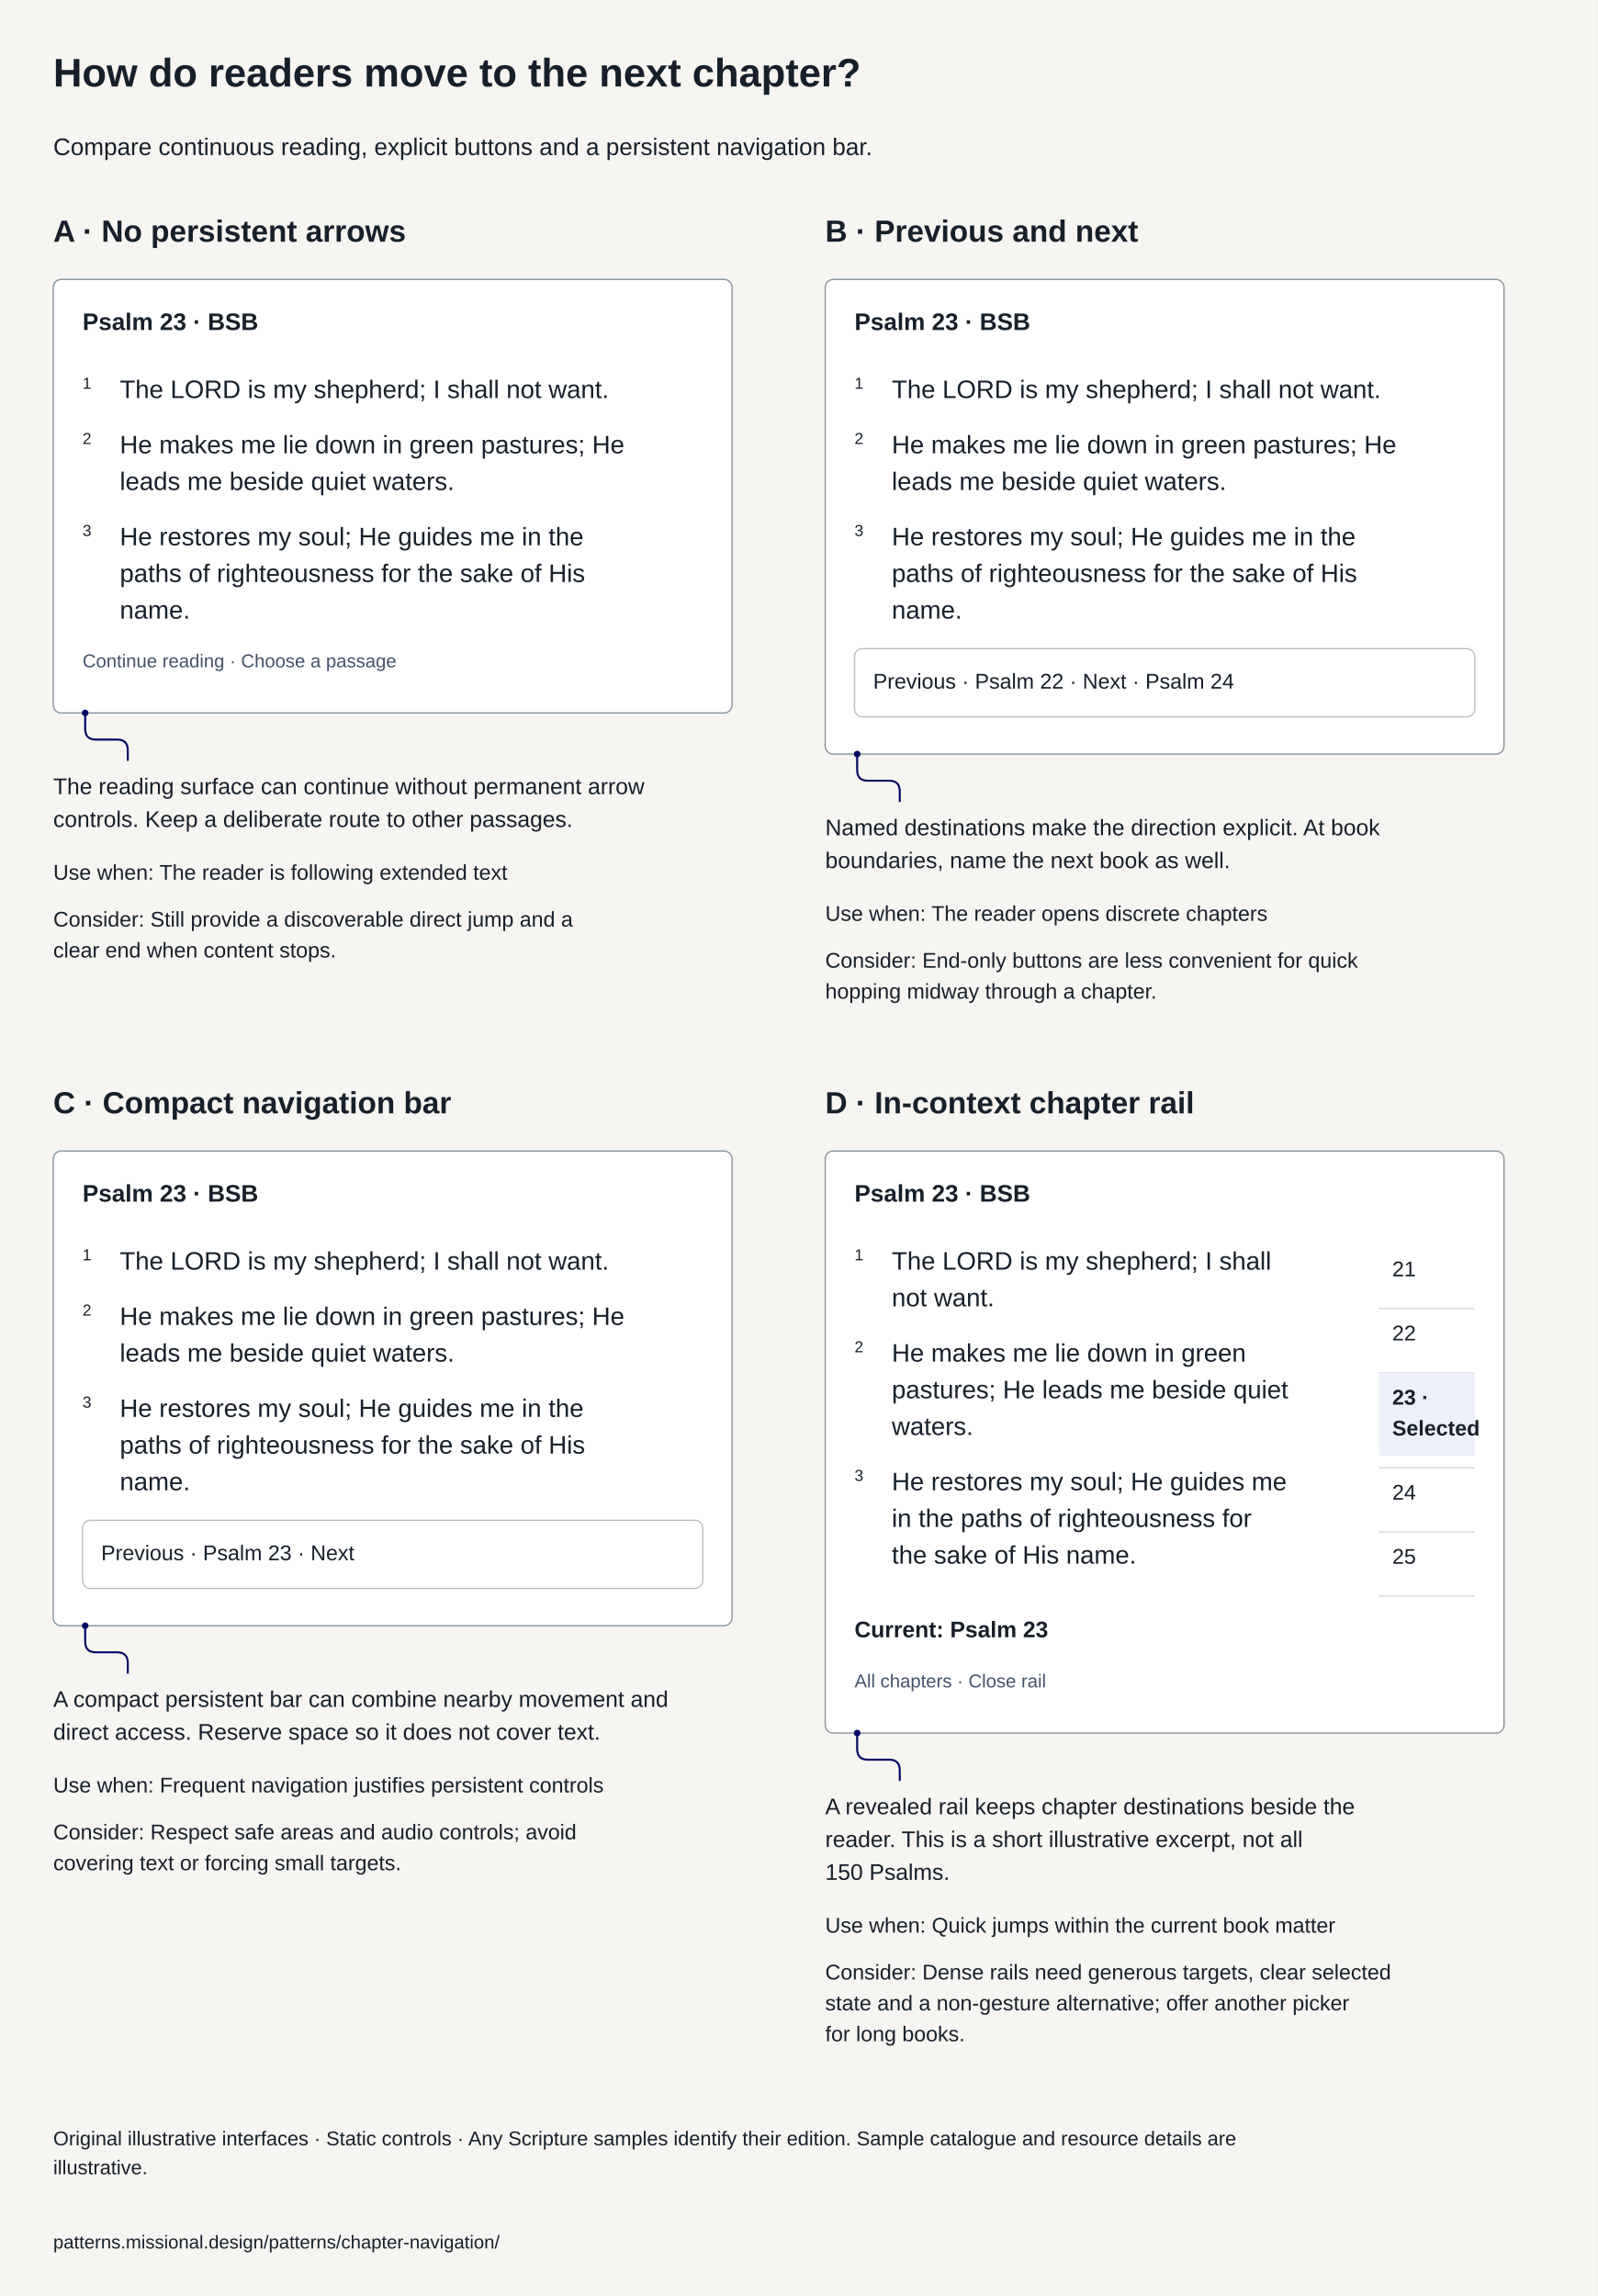
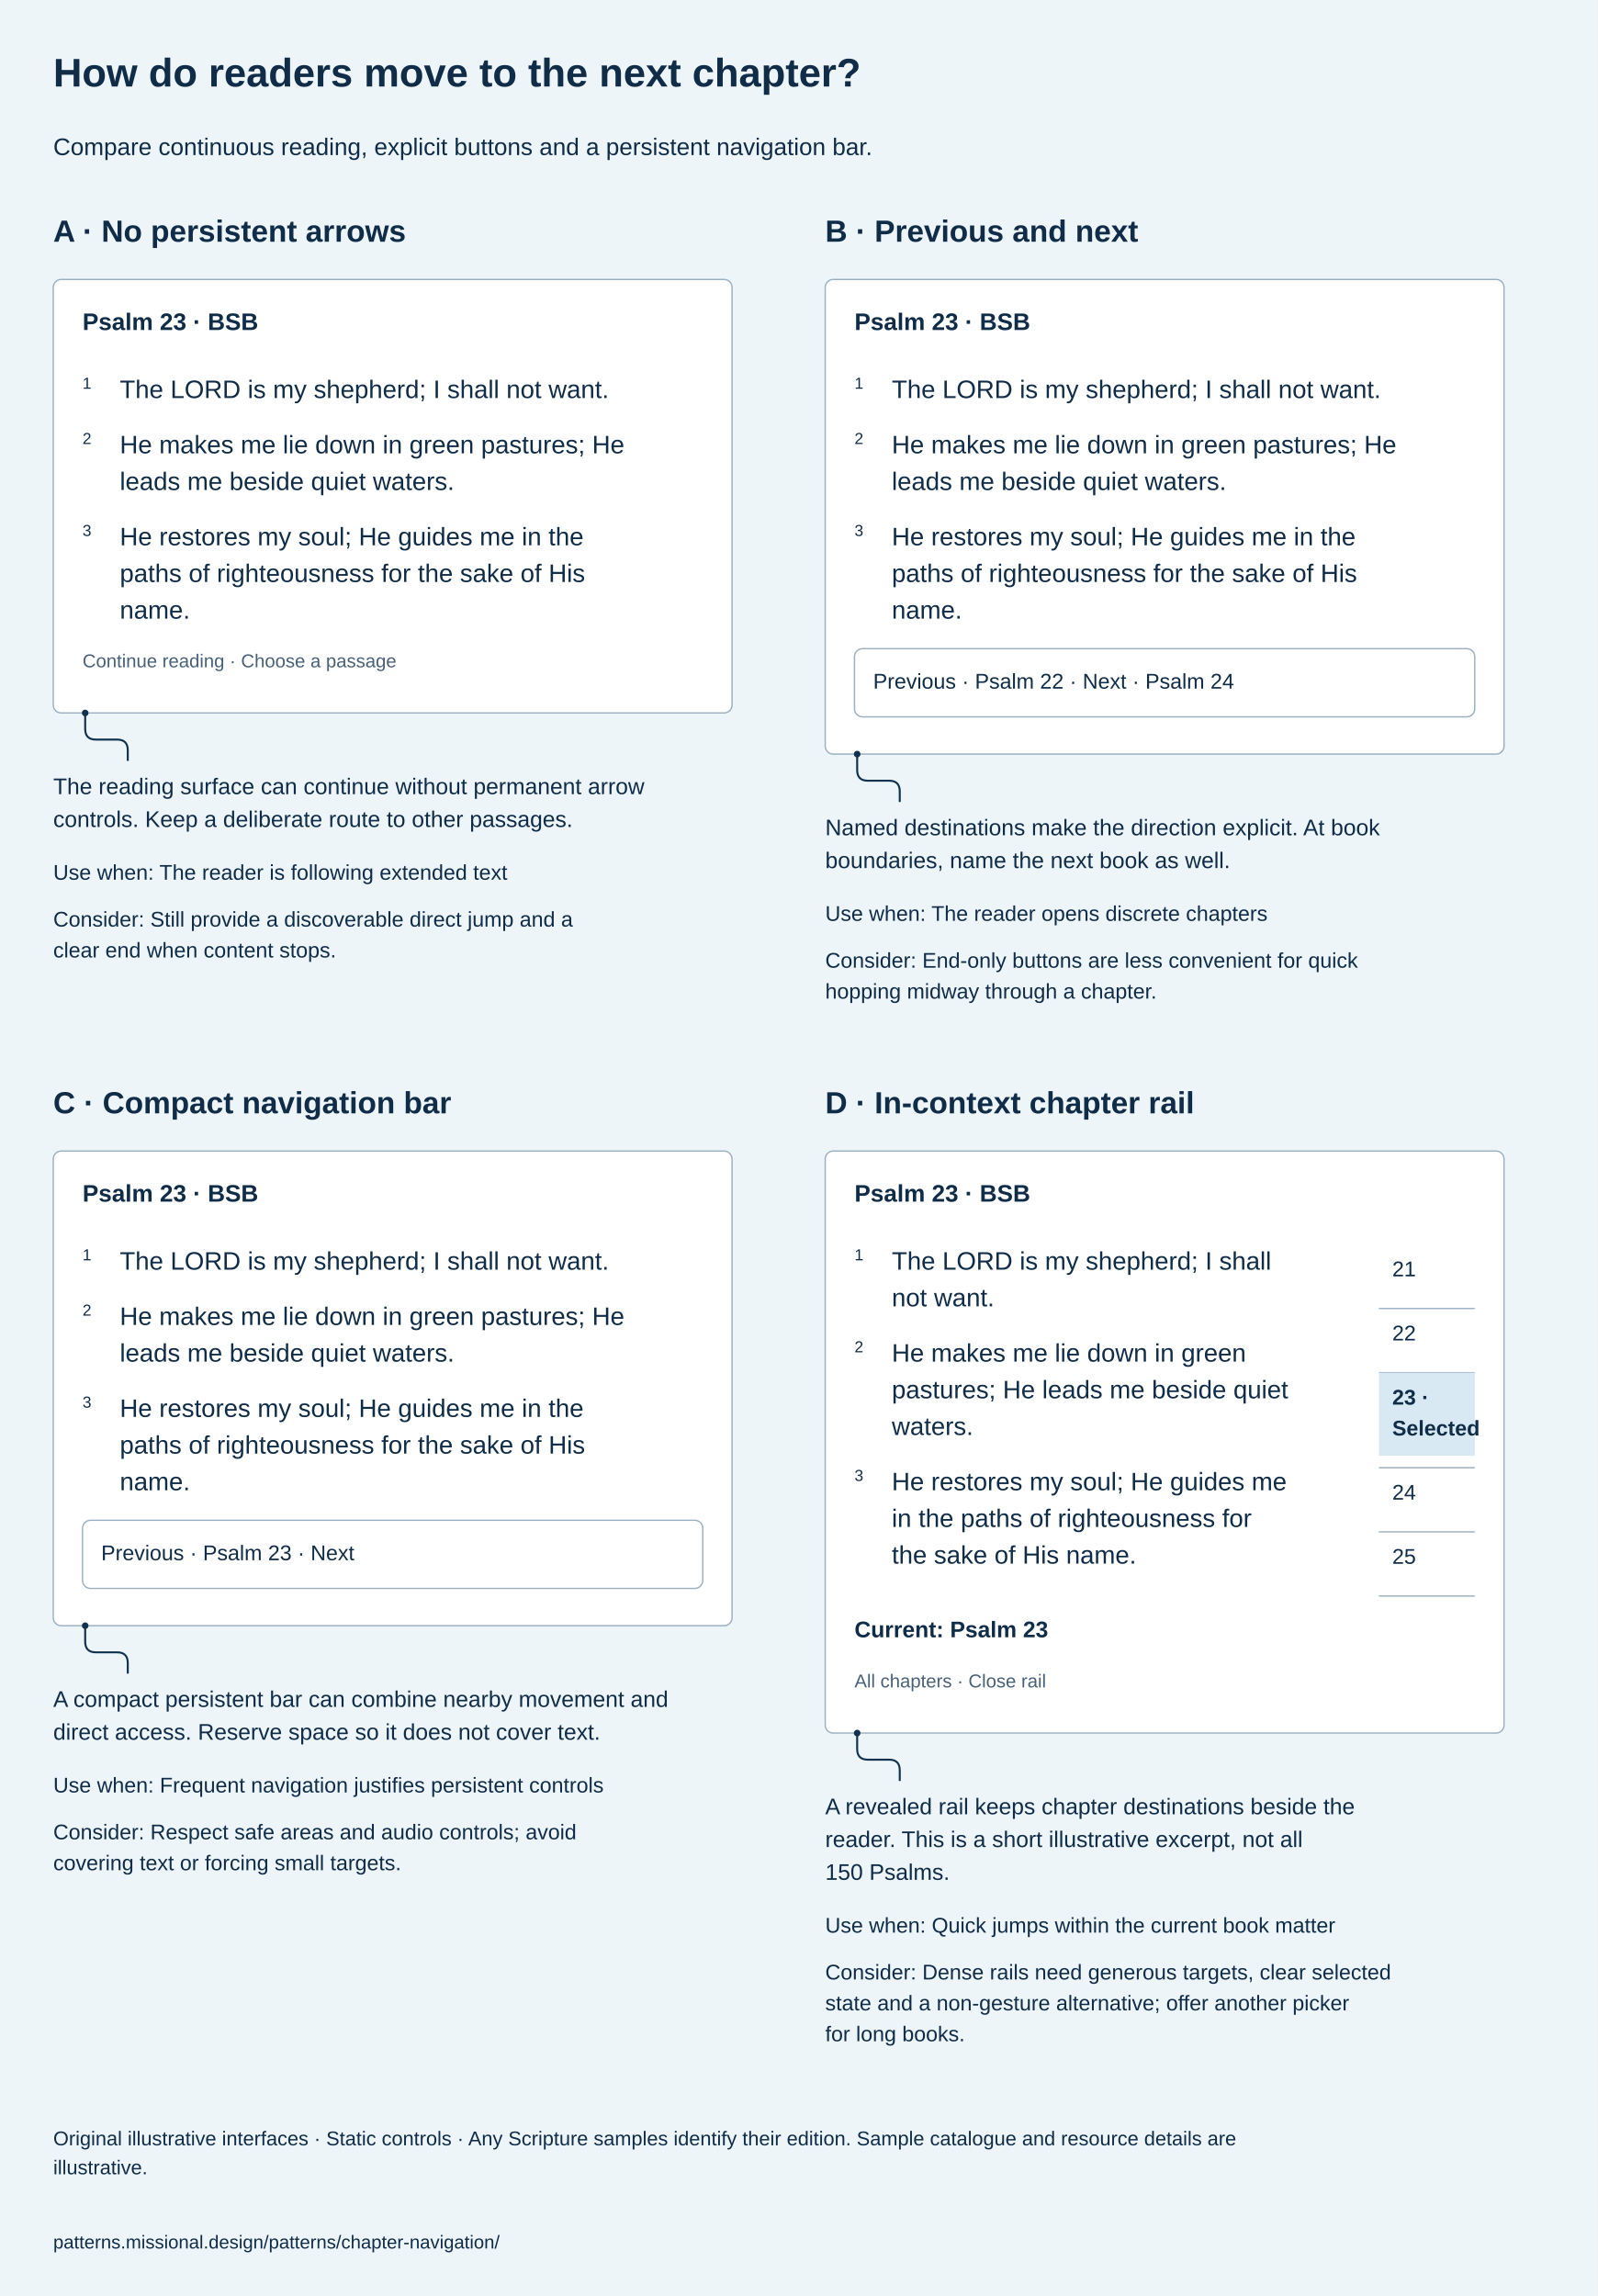
- <svg xmlns="http://www.w3.org/2000/svg" viewBox="0 0 1200 1725" role="img" aria-labelledby="title desc">
-   <rect width="1200" height="1725" fill="#f6f5f2" />
+ <svg xmlns="http://www.w3.org/2000/svg" viewBox="0 0 1200 1725" role="img" aria-labelledby="title desc" data-illustration-theme="light">
+   <rect width="1200" height="1725" fill="#edf5f9" />
  <g font-family="Arial, sans-serif">
-     <text x="40" y="65" font-size="30" fill="#17202a" font-weight="700">How do readers move to the next chapter?</text>
-     <text x="40" y="116.5" font-size="18" fill="#17202a">Compare continuous reading, explicit buttons and a persistent navigation bar.</text>
-     <text x="40" y="181.6" font-size="23" fill="#17202a" font-weight="700">A · No persistent arrows</text>
-     <rect x="40" y="209.95" width="510" height="325.7" rx="6" fill="white" stroke="#8a959f" />
-     <text x="62" y="247.95" font-size="18" fill="#17202a" font-weight="700">Psalm 23 · BSB</text>
-     <text x="62" y="292.05" font-size="12" fill="#17202a">1</text>
-     <text x="90" y="299.05" font-size="19" fill="#17202a">The LORD is my shepherd; I shall not want.</text>
-     <text x="62" y="333.6" font-size="12" fill="#17202a">2</text>
-     <text x="90" y="340.6" font-size="19" fill="#17202a">He makes me lie down in green pastures; He</text>
-     <text x="90" y="368.15" font-size="19" fill="#17202a">leads me beside quiet waters.</text>
-     <text x="62" y="402.7" font-size="12" fill="#17202a">3</text>
-     <text x="90" y="409.7" font-size="19" fill="#17202a">He restores my soul; He guides me in the</text>
-     <text x="90" y="437.25" font-size="19" fill="#17202a">paths of righteousness for the sake of His</text>
-     <text x="90" y="464.8" font-size="19" fill="#17202a">name.</text>
-     <text x="62" y="501.35" font-size="14" fill="#43516a">Continue reading  ·  Choose a passage</text>
-     <path d="M64 535.65v12 q0 8 8 8 h16 q8 0 8 8 v8" fill="none" stroke="#000462" stroke-width="1.5" />
-     <circle cx="64" cy="535.65" r="2.5" fill="#000462" />
-     <text x="40" y="596.65" font-size="17" fill="#17202a">The reading surface can continue without permanent arrow</text>
-     <text x="40" y="621.3" font-size="17" fill="#17202a">controls. Keep a deliberate route to other passages.</text>
-     <text x="40" y="660.95" font-size="16" fill="#17202a">Use when: The reader is following extended text</text>
-     <text x="40" y="696.15" font-size="16" fill="#17202a">Consider: Still provide a discoverable direct jump and a</text>
-     <text x="40" y="719.35" font-size="16" fill="#17202a">clear end when content stops.</text>
-     <text x="620" y="181.6" font-size="23" fill="#17202a" font-weight="700">B · Previous and next</text>
-     <rect x="620" y="209.95" width="510" height="356.6" rx="6" fill="white" stroke="#8a959f" />
-     <text x="642" y="247.95" font-size="18" fill="#17202a" font-weight="700">Psalm 23 · BSB</text>
-     <text x="642" y="292.05" font-size="12" fill="#17202a">1</text>
-     <text x="670" y="299.05" font-size="19" fill="#17202a">The LORD is my shepherd; I shall not want.</text>
-     <text x="642" y="333.6" font-size="12" fill="#17202a">2</text>
-     <text x="670" y="340.6" font-size="19" fill="#17202a">He makes me lie down in green pastures; He</text>
-     <text x="670" y="368.15" font-size="19" fill="#17202a">leads me beside quiet waters.</text>
-     <text x="642" y="402.7" font-size="12" fill="#17202a">3</text>
-     <text x="670" y="409.7" font-size="19" fill="#17202a">He restores my soul; He guides me in the</text>
-     <text x="670" y="437.25" font-size="19" fill="#17202a">paths of righteousness for the sake of His</text>
-     <text x="670" y="464.8" font-size="19" fill="#17202a">name.</text>
-     <rect x="642" y="487.35" width="466" height="51.2" rx="6" fill="#fff" stroke="#b8c0c8" />
-     <text x="656" y="517.35" font-size="16" fill="#17202a">Previous · Psalm 22  ·  Next · Psalm 24</text>
-     <path d="M644 566.55v12 q0 8 8 8 h16 q8 0 8 8 v8" fill="none" stroke="#000462" stroke-width="1.5" />
-     <circle cx="644" cy="566.55" r="2.5" fill="#000462" />
-     <text x="620" y="627.55" font-size="17" fill="#17202a">Named destinations make the direction explicit. At book</text>
-     <text x="620" y="652.2" font-size="17" fill="#17202a">boundaries, name the next book as well.</text>
-     <text x="620" y="691.85" font-size="16" fill="#17202a">Use when: The reader opens discrete chapters</text>
-     <text x="620" y="727.05" font-size="16" fill="#17202a">Consider: End-only buttons are less convenient for quick</text>
-     <text x="620" y="750.25" font-size="16" fill="#17202a">hopping midway through a chapter.</text>
-     <text x="40" y="836.45" font-size="23" fill="#17202a" font-weight="700">C · Compact navigation bar</text>
-     <rect x="40" y="864.8" width="510" height="356.6" rx="6" fill="white" stroke="#8a959f" />
-     <text x="62" y="902.8" font-size="18" fill="#17202a" font-weight="700">Psalm 23 · BSB</text>
-     <text x="62" y="946.9" font-size="12" fill="#17202a">1</text>
-     <text x="90" y="953.9" font-size="19" fill="#17202a">The LORD is my shepherd; I shall not want.</text>
-     <text x="62" y="988.45" font-size="12" fill="#17202a">2</text>
-     <text x="90" y="995.45" font-size="19" fill="#17202a">He makes me lie down in green pastures; He</text>
-     <text x="90" y="1023" font-size="19" fill="#17202a">leads me beside quiet waters.</text>
-     <text x="62" y="1057.55" font-size="12" fill="#17202a">3</text>
-     <text x="90" y="1064.55" font-size="19" fill="#17202a">He restores my soul; He guides me in the</text>
-     <text x="90" y="1092.1" font-size="19" fill="#17202a">paths of righteousness for the sake of His</text>
-     <text x="90" y="1119.65" font-size="19" fill="#17202a">name.</text>
-     <rect x="62" y="1142.2" width="466" height="51.2" rx="6" fill="#fff" stroke="#b8c0c8" />
-     <text x="76" y="1172.2" font-size="16" fill="#17202a">Previous  ·  Psalm 23  ·  Next</text>
-     <path d="M64 1221.4v12 q0 8 8 8 h16 q8 0 8 8 v8" fill="none" stroke="#000462" stroke-width="1.5" />
-     <circle cx="64" cy="1221.4" r="2.5" fill="#000462" />
-     <text x="40" y="1282.4" font-size="17" fill="#17202a">A compact persistent bar can combine nearby movement and</text>
-     <text x="40" y="1307.05" font-size="17" fill="#17202a">direct access. Reserve space so it does not cover text.</text>
-     <text x="40" y="1346.7" font-size="16" fill="#17202a">Use when: Frequent navigation justifies persistent controls</text>
-     <text x="40" y="1381.9" font-size="16" fill="#17202a">Consider: Respect safe areas and audio controls; avoid</text>
-     <text x="40" y="1405.1" font-size="16" fill="#17202a">covering text or forcing small targets.</text>
-     <text x="620" y="836.45" font-size="23" fill="#17202a" font-weight="700">D · In-context chapter rail</text>
-     <rect x="620" y="864.8" width="510" height="437.25" rx="6" fill="white" stroke="#8a959f" />
-     <text x="642" y="902.8" font-size="18" fill="#17202a" font-weight="700">Psalm 23 · BSB</text>
-     <text x="642" y="946.9" font-size="12" fill="#17202a">1</text>
-     <text x="670" y="953.9" font-size="19" fill="#17202a">The LORD is my shepherd; I shall</text>
-     <text x="670" y="981.45" font-size="19" fill="#17202a">not want.</text>
-     <text x="642" y="1016" font-size="12" fill="#17202a">2</text>
-     <text x="670" y="1023" font-size="19" fill="#17202a">He makes me lie down in green</text>
-     <text x="670" y="1050.55" font-size="19" fill="#17202a">pastures; He leads me beside quiet</text>
-     <text x="670" y="1078.1" font-size="19" fill="#17202a">waters.</text>
-     <text x="642" y="1112.65" font-size="12" fill="#17202a">3</text>
-     <text x="670" y="1119.65" font-size="19" fill="#17202a">He restores my soul; He guides me</text>
-     <text x="670" y="1147.2" font-size="19" fill="#17202a">in the paths of righteousness for</text>
-     <text x="670" y="1174.75" font-size="19" fill="#17202a">the sake of His name.</text>
-     <text x="1046" y="958.9" font-size="16" fill="#17202a">21</text>
-     <path d="M1036 983.1h72" stroke="#d7d9dd" />
-     <text x="1046" y="1007.1" font-size="16" fill="#17202a">22</text>
-     <path d="M1036 1031.3h72" stroke="#d7d9dd" />
-     <rect x="1036" y="1031.3" width="72" height="62.4" fill="#edf0fa" />
-     <text x="1046" y="1055.3" font-size="16" fill="#17202a" font-weight="700">23 ·</text>
-     <text x="1046" y="1078.5" font-size="16" fill="#17202a" font-weight="700">Selected</text>
-     <path d="M1036 1102.7h72" stroke="#d7d9dd" />
-     <text x="1046" y="1126.7" font-size="16" fill="#17202a">24</text>
-     <path d="M1036 1150.9h72" stroke="#d7d9dd" />
-     <text x="1046" y="1174.9" font-size="16" fill="#17202a">25</text>
-     <path d="M1036 1199.1h72" stroke="#d7d9dd" />
-     <text x="642" y="1230.1" font-size="17" fill="#17202a" font-weight="700">Current: Psalm 23</text>
-     <text x="642" y="1267.75" font-size="14" fill="#43516a">All chapters  ·  Close rail</text>
-     <path d="M644 1302.05v12 q0 8 8 8 h16 q8 0 8 8 v8" fill="none" stroke="#000462" stroke-width="1.5" />
-     <circle cx="644" cy="1302.05" r="2.5" fill="#000462" />
-     <text x="620" y="1363.05" font-size="17" fill="#17202a">A revealed rail keeps chapter destinations beside the</text>
-     <text x="620" y="1387.7" font-size="17" fill="#17202a">reader. This is a short illustrative excerpt, not all</text>
-     <text x="620" y="1412.35" font-size="17" fill="#17202a">150 Psalms.</text>
-     <text x="620" y="1452" font-size="16" fill="#17202a">Use when: Quick jumps within the current book matter</text>
-     <text x="620" y="1487.2" font-size="16" fill="#17202a">Consider: Dense rails need generous targets, clear selected</text>
-     <text x="620" y="1510.4" font-size="16" fill="#17202a">state and a non-gesture alternative; offer another picker</text>
-     <text x="620" y="1533.6" font-size="16" fill="#17202a">for long books.</text>
-     <text x="40" y="1611.8" font-size="15" fill="#17202a">Original illustrative interfaces · Static controls · Any Scripture samples identify their edition. Sample catalogue and resource details are</text>
-     <text x="40" y="1633.55" font-size="15" fill="#17202a">illustrative.</text>
-     <text x="40" y="1689.3" font-size="14" fill="#17202a">patterns.missional.design/patterns/chapter-navigation/</text>
+     <text x="40" y="65" font-size="30" fill="#102c47" font-weight="700">How do readers move to the next chapter?</text>
+     <text x="40" y="116.5" font-size="18" fill="#102c47">Compare continuous reading, explicit buttons and a persistent navigation bar.</text>
+     <text x="40" y="181.6" font-size="23" fill="#102c47" font-weight="700">A · No persistent arrows</text>
+     <rect x="40" y="209.95" width="510" height="325.7" rx="6" fill="#ffffff" stroke="#9aafbf" />
+     <text x="62" y="247.95" font-size="18" fill="#102c47" font-weight="700">Psalm 23 · BSB</text>
+     <text x="62" y="292.05" font-size="12" fill="#102c47">1</text>
+     <text x="90" y="299.05" font-size="19" fill="#102c47">The LORD is my shepherd; I shall not want.</text>
+     <text x="62" y="333.6" font-size="12" fill="#102c47">2</text>
+     <text x="90" y="340.6" font-size="19" fill="#102c47">He makes me lie down in green pastures; He</text>
+     <text x="90" y="368.15" font-size="19" fill="#102c47">leads me beside quiet waters.</text>
+     <text x="62" y="402.7" font-size="12" fill="#102c47">3</text>
+     <text x="90" y="409.7" font-size="19" fill="#102c47">He restores my soul; He guides me in the</text>
+     <text x="90" y="437.25" font-size="19" fill="#102c47">paths of righteousness for the sake of His</text>
+     <text x="90" y="464.8" font-size="19" fill="#102c47">name.</text>
+     <text x="62" y="501.35" font-size="14" fill="#486078">Continue reading  ·  Choose a passage</text>
+     <path d="M64 535.65v12 q0 8 8 8 h16 q8 0 8 8 v8" fill="none" stroke="#10324f" stroke-width="1.5" />
+     <circle cx="64" cy="535.65" r="2.5" fill="#10324f" />
+     <text x="40" y="596.65" font-size="17" fill="#102c47">The reading surface can continue without permanent arrow</text>
+     <text x="40" y="621.3" font-size="17" fill="#102c47">controls. Keep a deliberate route to other passages.</text>
+     <text x="40" y="660.95" font-size="16" fill="#102c47">Use when: The reader is following extended text</text>
+     <text x="40" y="696.15" font-size="16" fill="#102c47">Consider: Still provide a discoverable direct jump and a</text>
+     <text x="40" y="719.35" font-size="16" fill="#102c47">clear end when content stops.</text>
+     <text x="620" y="181.6" font-size="23" fill="#102c47" font-weight="700">B · Previous and next</text>
+     <rect x="620" y="209.95" width="510" height="356.6" rx="6" fill="#ffffff" stroke="#9aafbf" />
+     <text x="642" y="247.95" font-size="18" fill="#102c47" font-weight="700">Psalm 23 · BSB</text>
+     <text x="642" y="292.05" font-size="12" fill="#102c47">1</text>
+     <text x="670" y="299.05" font-size="19" fill="#102c47">The LORD is my shepherd; I shall not want.</text>
+     <text x="642" y="333.6" font-size="12" fill="#102c47">2</text>
+     <text x="670" y="340.6" font-size="19" fill="#102c47">He makes me lie down in green pastures; He</text>
+     <text x="670" y="368.15" font-size="19" fill="#102c47">leads me beside quiet waters.</text>
+     <text x="642" y="402.7" font-size="12" fill="#102c47">3</text>
+     <text x="670" y="409.7" font-size="19" fill="#102c47">He restores my soul; He guides me in the</text>
+     <text x="670" y="437.25" font-size="19" fill="#102c47">paths of righteousness for the sake of His</text>
+     <text x="670" y="464.8" font-size="19" fill="#102c47">name.</text>
+     <rect x="642" y="487.35" width="466" height="51.2" rx="6" fill="#ffffff" stroke="#9aafbf" />
+     <text x="656" y="517.35" font-size="16" fill="#102c47">Previous · Psalm 22  ·  Next · Psalm 24</text>
+     <path d="M644 566.55v12 q0 8 8 8 h16 q8 0 8 8 v8" fill="none" stroke="#10324f" stroke-width="1.5" />
+     <circle cx="644" cy="566.55" r="2.5" fill="#10324f" />
+     <text x="620" y="627.55" font-size="17" fill="#102c47">Named destinations make the direction explicit. At book</text>
+     <text x="620" y="652.2" font-size="17" fill="#102c47">boundaries, name the next book as well.</text>
+     <text x="620" y="691.85" font-size="16" fill="#102c47">Use when: The reader opens discrete chapters</text>
+     <text x="620" y="727.05" font-size="16" fill="#102c47">Consider: End-only buttons are less convenient for quick</text>
+     <text x="620" y="750.25" font-size="16" fill="#102c47">hopping midway through a chapter.</text>
+     <text x="40" y="836.45" font-size="23" fill="#102c47" font-weight="700">C · Compact navigation bar</text>
+     <rect x="40" y="864.8" width="510" height="356.6" rx="6" fill="#ffffff" stroke="#9aafbf" />
+     <text x="62" y="902.8" font-size="18" fill="#102c47" font-weight="700">Psalm 23 · BSB</text>
+     <text x="62" y="946.9" font-size="12" fill="#102c47">1</text>
+     <text x="90" y="953.9" font-size="19" fill="#102c47">The LORD is my shepherd; I shall not want.</text>
+     <text x="62" y="988.45" font-size="12" fill="#102c47">2</text>
+     <text x="90" y="995.45" font-size="19" fill="#102c47">He makes me lie down in green pastures; He</text>
+     <text x="90" y="1023" font-size="19" fill="#102c47">leads me beside quiet waters.</text>
+     <text x="62" y="1057.55" font-size="12" fill="#102c47">3</text>
+     <text x="90" y="1064.55" font-size="19" fill="#102c47">He restores my soul; He guides me in the</text>
+     <text x="90" y="1092.1" font-size="19" fill="#102c47">paths of righteousness for the sake of His</text>
+     <text x="90" y="1119.65" font-size="19" fill="#102c47">name.</text>
+     <rect x="62" y="1142.2" width="466" height="51.2" rx="6" fill="#ffffff" stroke="#9aafbf" />
+     <text x="76" y="1172.2" font-size="16" fill="#102c47">Previous  ·  Psalm 23  ·  Next</text>
+     <path d="M64 1221.4v12 q0 8 8 8 h16 q8 0 8 8 v8" fill="none" stroke="#10324f" stroke-width="1.5" />
+     <circle cx="64" cy="1221.4" r="2.5" fill="#10324f" />
+     <text x="40" y="1282.4" font-size="17" fill="#102c47">A compact persistent bar can combine nearby movement and</text>
+     <text x="40" y="1307.05" font-size="17" fill="#102c47">direct access. Reserve space so it does not cover text.</text>
+     <text x="40" y="1346.7" font-size="16" fill="#102c47">Use when: Frequent navigation justifies persistent controls</text>
+     <text x="40" y="1381.9" font-size="16" fill="#102c47">Consider: Respect safe areas and audio controls; avoid</text>
+     <text x="40" y="1405.1" font-size="16" fill="#102c47">covering text or forcing small targets.</text>
+     <text x="620" y="836.45" font-size="23" fill="#102c47" font-weight="700">D · In-context chapter rail</text>
+     <rect x="620" y="864.8" width="510" height="437.25" rx="6" fill="#ffffff" stroke="#9aafbf" />
+     <text x="642" y="902.8" font-size="18" fill="#102c47" font-weight="700">Psalm 23 · BSB</text>
+     <text x="642" y="946.9" font-size="12" fill="#102c47">1</text>
+     <text x="670" y="953.9" font-size="19" fill="#102c47">The LORD is my shepherd; I shall</text>
+     <text x="670" y="981.45" font-size="19" fill="#102c47">not want.</text>
+     <text x="642" y="1016" font-size="12" fill="#102c47">2</text>
+     <text x="670" y="1023" font-size="19" fill="#102c47">He makes me lie down in green</text>
+     <text x="670" y="1050.55" font-size="19" fill="#102c47">pastures; He leads me beside quiet</text>
+     <text x="670" y="1078.1" font-size="19" fill="#102c47">waters.</text>
+     <text x="642" y="1112.65" font-size="12" fill="#102c47">3</text>
+     <text x="670" y="1119.65" font-size="19" fill="#102c47">He restores my soul; He guides me</text>
+     <text x="670" y="1147.2" font-size="19" fill="#102c47">in the paths of righteousness for</text>
+     <text x="670" y="1174.75" font-size="19" fill="#102c47">the sake of His name.</text>
+     <text x="1046" y="958.9" font-size="16" fill="#102c47">21</text>
+     <path d="M1036 983.1h72" stroke="#9aafbf" />
+     <text x="1046" y="1007.1" font-size="16" fill="#102c47">22</text>
+     <path d="M1036 1031.3h72" stroke="#9aafbf" />
+     <rect x="1036" y="1031.3" width="72" height="62.4" fill="#d9e9f4" />
+     <text x="1046" y="1055.3" font-size="16" fill="#102c47" font-weight="700">23 ·</text>
+     <text x="1046" y="1078.5" font-size="16" fill="#102c47" font-weight="700">Selected</text>
+     <path d="M1036 1102.7h72" stroke="#9aafbf" />
+     <text x="1046" y="1126.7" font-size="16" fill="#102c47">24</text>
+     <path d="M1036 1150.9h72" stroke="#9aafbf" />
+     <text x="1046" y="1174.9" font-size="16" fill="#102c47">25</text>
+     <path d="M1036 1199.1h72" stroke="#9aafbf" />
+     <text x="642" y="1230.1" font-size="17" fill="#102c47" font-weight="700">Current: Psalm 23</text>
+     <text x="642" y="1267.75" font-size="14" fill="#486078">All chapters  ·  Close rail</text>
+     <path d="M644 1302.05v12 q0 8 8 8 h16 q8 0 8 8 v8" fill="none" stroke="#10324f" stroke-width="1.5" />
+     <circle cx="644" cy="1302.05" r="2.5" fill="#10324f" />
+     <text x="620" y="1363.05" font-size="17" fill="#102c47">A revealed rail keeps chapter destinations beside the</text>
+     <text x="620" y="1387.7" font-size="17" fill="#102c47">reader. This is a short illustrative excerpt, not all</text>
+     <text x="620" y="1412.35" font-size="17" fill="#102c47">150 Psalms.</text>
+     <text x="620" y="1452" font-size="16" fill="#102c47">Use when: Quick jumps within the current book matter</text>
+     <text x="620" y="1487.2" font-size="16" fill="#102c47">Consider: Dense rails need generous targets, clear selected</text>
+     <text x="620" y="1510.4" font-size="16" fill="#102c47">state and a non-gesture alternative; offer another picker</text>
+     <text x="620" y="1533.6" font-size="16" fill="#102c47">for long books.</text>
+     <text x="40" y="1611.8" font-size="15" fill="#102c47">Original illustrative interfaces · Static controls · Any Scripture samples identify their edition. Sample catalogue and resource details are</text>
+     <text x="40" y="1633.55" font-size="15" fill="#102c47">illustrative.</text>
+     <text x="40" y="1689.3" font-size="14" fill="#102c47">patterns.missional.design/patterns/chapter-navigation/</text>
  </g>
</svg>
